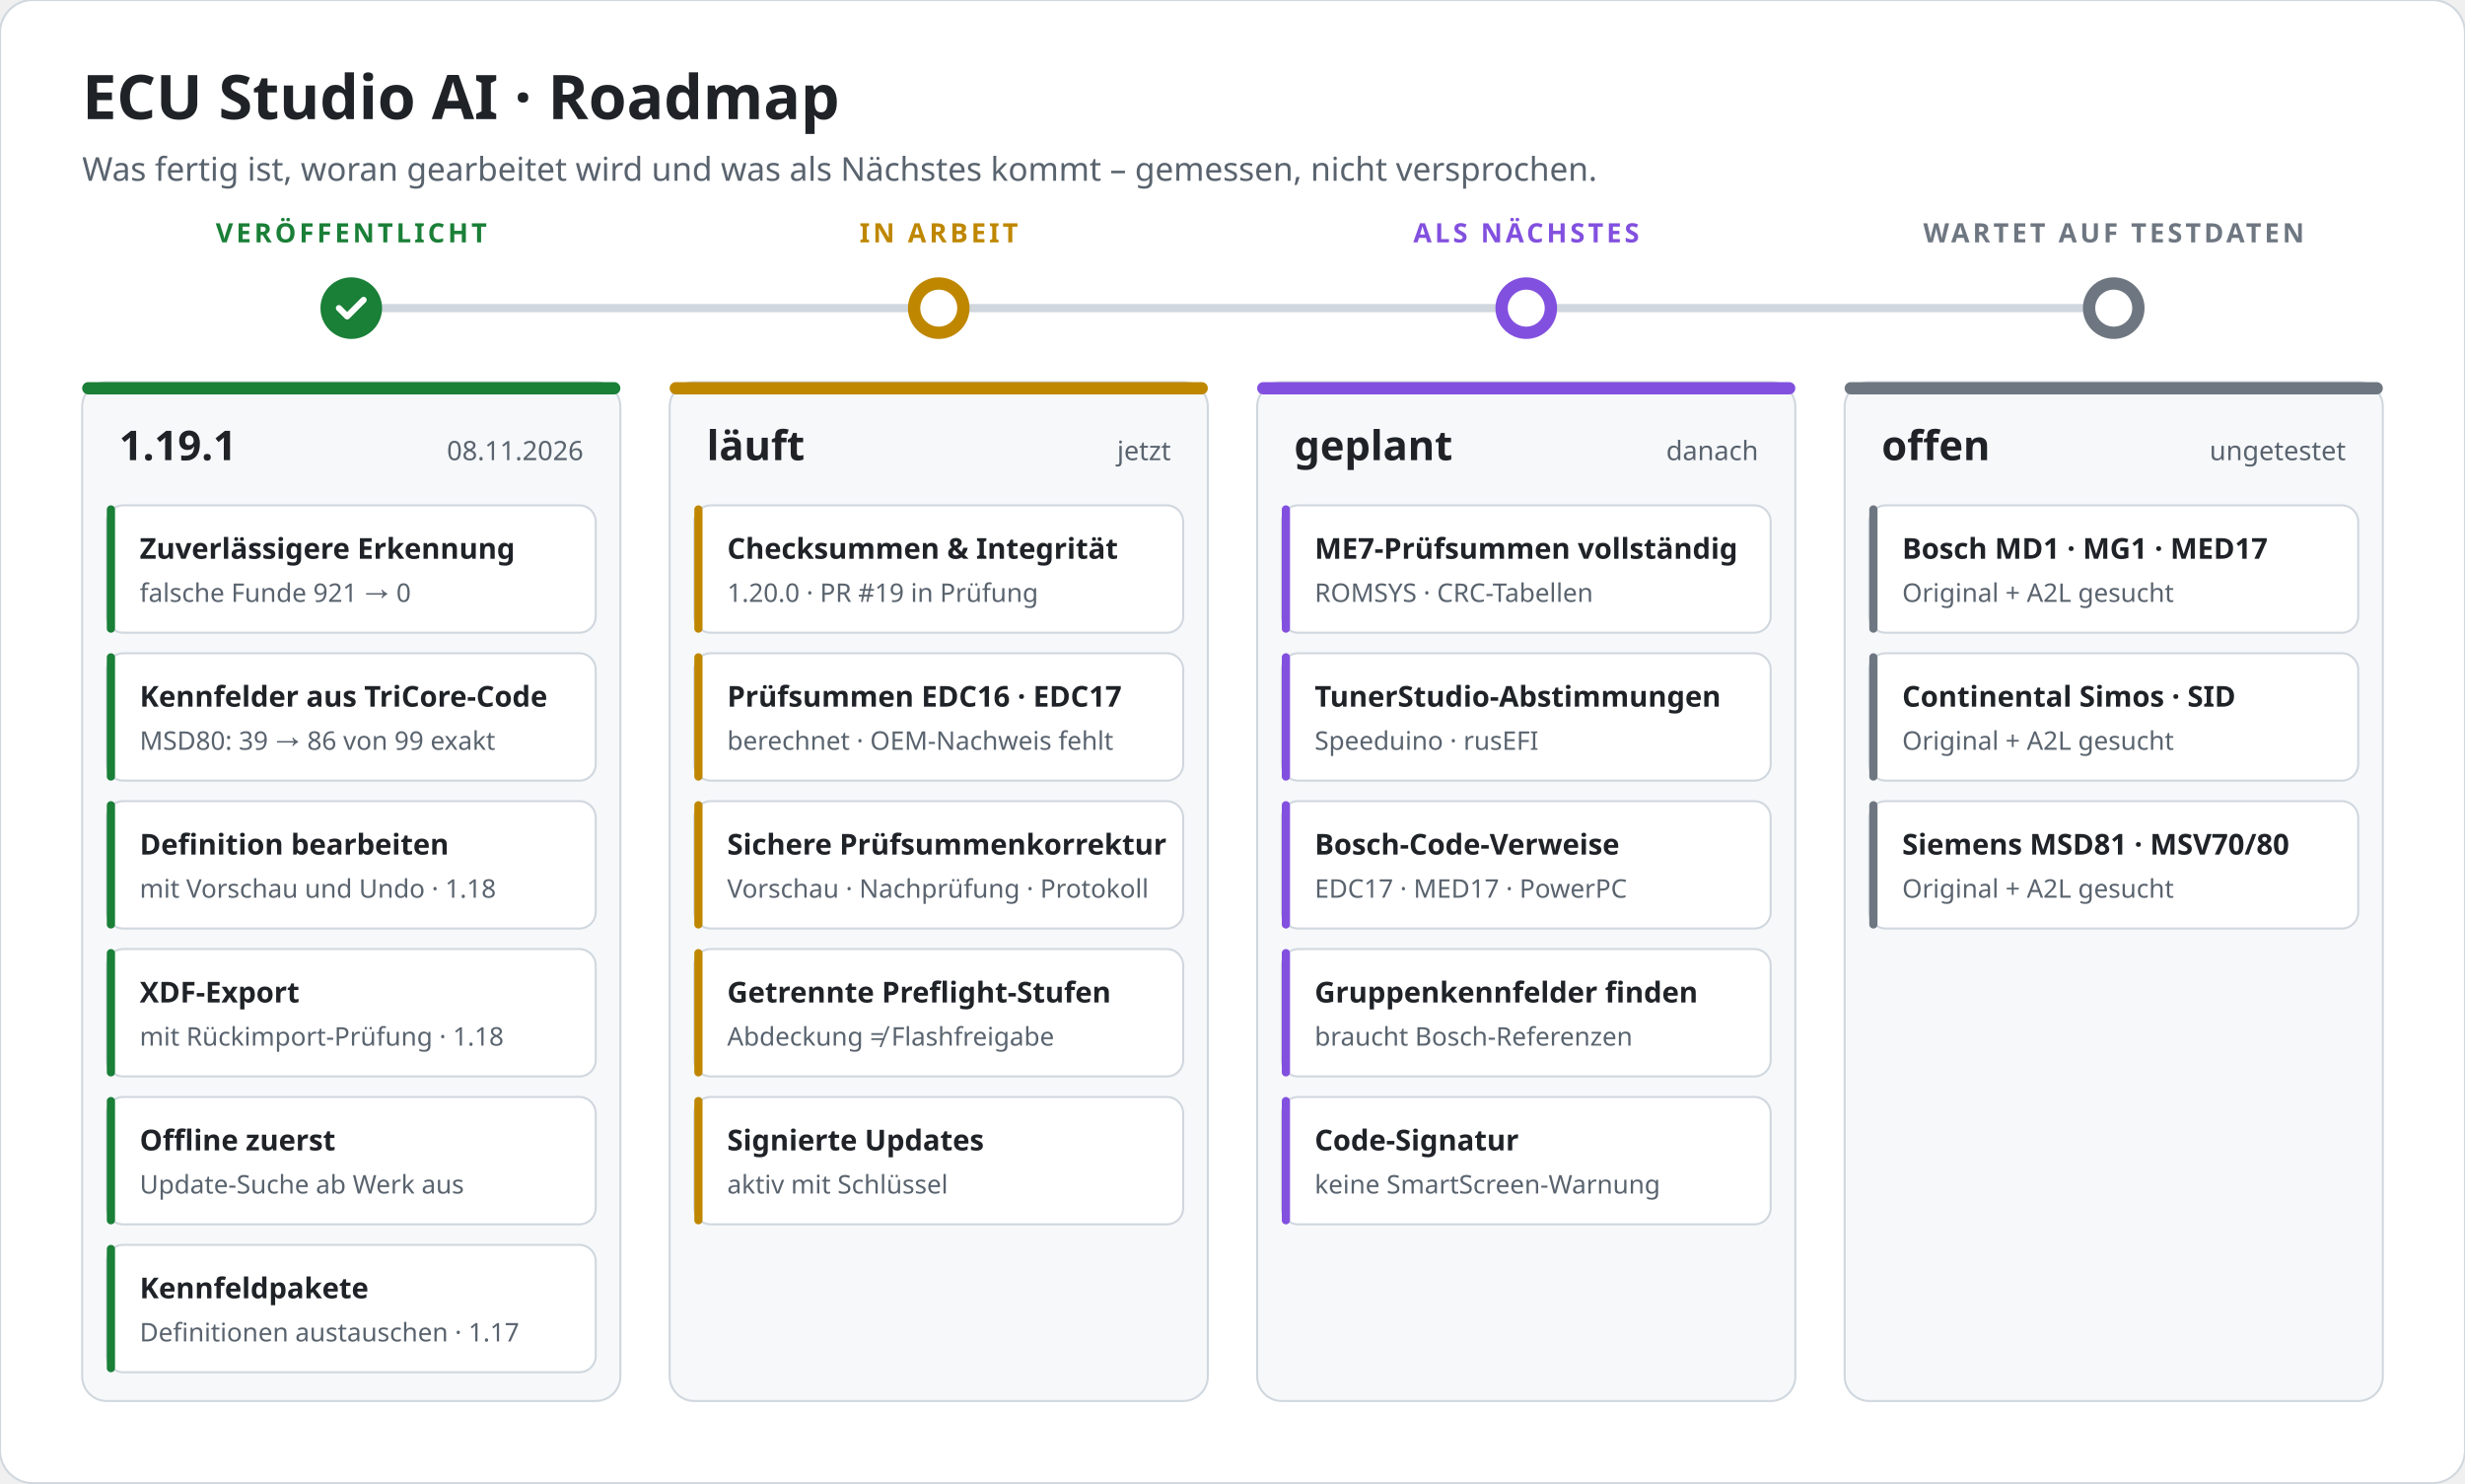
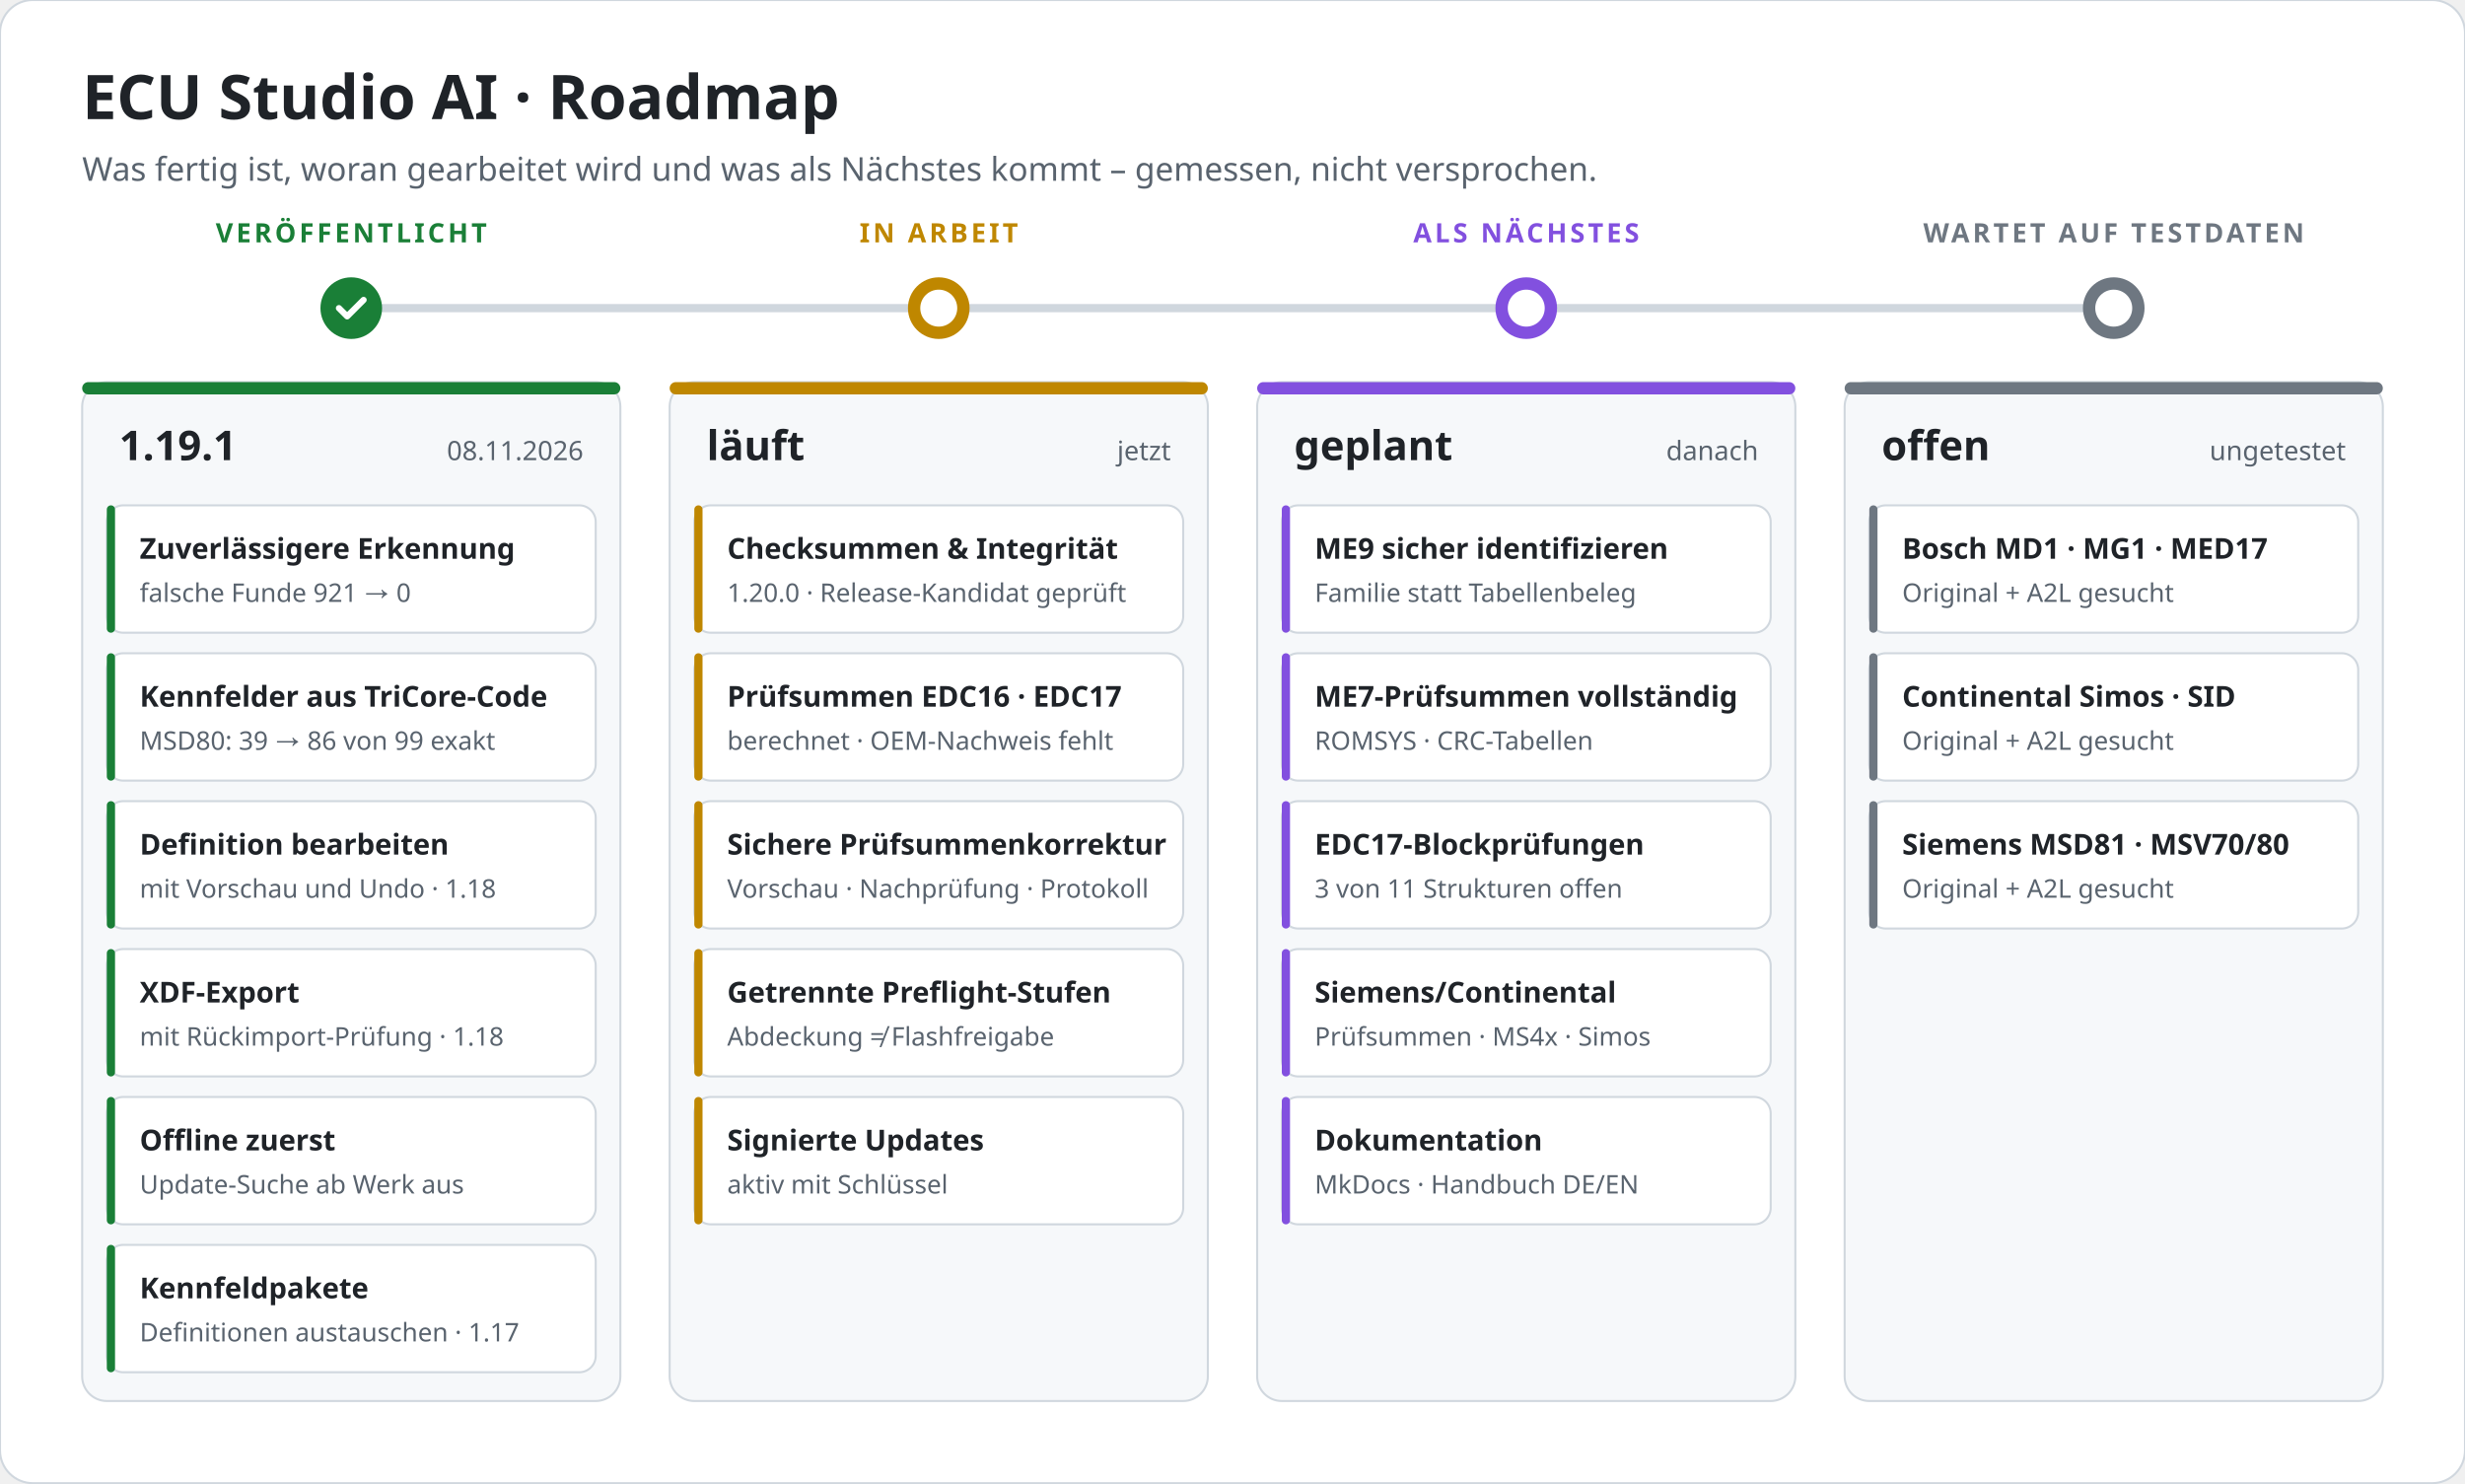
<svg xmlns="http://www.w3.org/2000/svg" width="1200" height="722" viewBox="0 0 1200 722" font-family="-apple-system,BlinkMacSystemFont,'Segoe UI','Noto Sans',Helvetica,Arial,sans-serif">
  <rect width="1200" height="722" rx="16" fill="#ffffff" stroke="#d0d7de" />
  <text x="40" y="58" font-size="30" font-weight="700" fill="#1f2328">ECU Studio AI · Roadmap</text>
  <text x="40" y="88" font-size="16" fill="#59636e">Was fertig ist, woran gearbeitet wird und was als Nächstes kommt – gemessen, nicht versprochen.</text>
  <line x1="171.0" y1="150" x2="1029.0" y2="150" stroke="#d0d7de" stroke-width="4" stroke-linecap="round" />
  <line x1="171.0" y1="150" x2="171.0" y2="150" stroke="#1a7f37" stroke-width="4" stroke-linecap="round" />
  <circle cx="171.0" cy="150" r="15" fill="#1a7f37" />
  <path d="M165.0 150 l4 4 l8 -8" stroke="#ffffff" stroke-width="3" fill="none" stroke-linecap="round" stroke-linejoin="round" />
  <text x="171.0" y="118" text-anchor="middle" font-size="13" font-weight="700" letter-spacing="1.5" fill="#1a7f37">VERÖFFENTLICHT</text>
  <rect x="40" y="186" width="262" height="496" rx="12" fill="#f6f8fa" stroke="#d0d7de" />
  <rect x="40" y="186" width="262" height="6" rx="3" fill="#1a7f37" />
  <text x="58" y="224" font-size="20" font-weight="700" fill="#1f2328">1.19.1</text>
  <text x="284" y="224" text-anchor="end" font-size="13" fill="#59636e">08.11.2026</text>
  <rect x="52" y="246" width="238" height="62" rx="8" fill="#ffffff" stroke="#d0d7de" />
  <rect x="52" y="246" width="4" height="62" rx="2" fill="#1a7f37" />
  <text x="68" y="272" font-size="14" font-weight="600" fill="#1f2328">Zuverlässigere Erkennung</text>
  <text x="68" y="293" font-size="12.5" fill="#59636e">falsche Funde 921 → 0</text>
  <rect x="52" y="318" width="238" height="62" rx="8" fill="#ffffff" stroke="#d0d7de" />
  <rect x="52" y="318" width="4" height="62" rx="2" fill="#1a7f37" />
  <text x="68" y="344" font-size="14" font-weight="600" fill="#1f2328">Kennfelder aus TriCore-Code</text>
  <text x="68" y="365" font-size="12.5" fill="#59636e">MSD80: 39 → 86 von 99 exakt</text>
  <rect x="52" y="390" width="238" height="62" rx="8" fill="#ffffff" stroke="#d0d7de" />
  <rect x="52" y="390" width="4" height="62" rx="2" fill="#1a7f37" />
  <text x="68" y="416" font-size="14" font-weight="600" fill="#1f2328">Definition bearbeiten</text>
  <text x="68" y="437" font-size="12.5" fill="#59636e">mit Vorschau und Undo · 1.18</text>
  <rect x="52" y="462" width="238" height="62" rx="8" fill="#ffffff" stroke="#d0d7de" />
  <rect x="52" y="462" width="4" height="62" rx="2" fill="#1a7f37" />
  <text x="68" y="488" font-size="14" font-weight="600" fill="#1f2328">XDF-Export</text>
  <text x="68" y="509" font-size="12.5" fill="#59636e">mit Rückimport-Prüfung · 1.18</text>
  <rect x="52" y="534" width="238" height="62" rx="8" fill="#ffffff" stroke="#d0d7de" />
  <rect x="52" y="534" width="4" height="62" rx="2" fill="#1a7f37" />
  <text x="68" y="560" font-size="14" font-weight="600" fill="#1f2328">Offline zuerst</text>
  <text x="68" y="581" font-size="12.5" fill="#59636e">Update-Suche ab Werk aus</text>
  <rect x="52" y="606" width="238" height="62" rx="8" fill="#ffffff" stroke="#d0d7de" />
  <rect x="52" y="606" width="4" height="62" rx="2" fill="#1a7f37" />
  <text x="68" y="632" font-size="14" font-weight="600" fill="#1f2328">Kennfeldpakete</text>
  <text x="68" y="653" font-size="12.5" fill="#59636e">Definitionen austauschen · 1.17</text>
  <circle cx="457.0" cy="150" r="15" fill="#bf8700" />
  <circle cx="457.0" cy="150" r="9" fill="#ffffff" />
  <text x="457.0" y="118" text-anchor="middle" font-size="13" font-weight="700" letter-spacing="1.5" fill="#bf8700">IN ARBEIT</text>
  <rect x="326" y="186" width="262" height="496" rx="12" fill="#f6f8fa" stroke="#d0d7de" />
  <rect x="326" y="186" width="262" height="6" rx="3" fill="#bf8700" />
  <text x="344" y="224" font-size="20" font-weight="700" fill="#1f2328">läuft</text>
  <text x="570" y="224" text-anchor="end" font-size="13" fill="#59636e">jetzt</text>
  <rect x="338" y="246" width="238" height="62" rx="8" fill="#ffffff" stroke="#d0d7de" />
  <rect x="338" y="246" width="4" height="62" rx="2" fill="#bf8700" />
  <text x="354" y="272" font-size="14" font-weight="600" fill="#1f2328">Checksummen &amp; Integrität</text>
-   <text x="354" y="293" font-size="12.5" fill="#59636e">1.20.0 · PR #19 in Prüfung</text>
+   <text x="354" y="293" font-size="12.5" fill="#59636e">1.20.0 · Release-Kandidat geprüft</text>
  <rect x="338" y="318" width="238" height="62" rx="8" fill="#ffffff" stroke="#d0d7de" />
  <rect x="338" y="318" width="4" height="62" rx="2" fill="#bf8700" />
  <text x="354" y="344" font-size="14" font-weight="600" fill="#1f2328">Prüfsummen EDC16 · EDC17</text>
  <text x="354" y="365" font-size="12.5" fill="#59636e">berechnet · OEM-Nachweis fehlt</text>
  <rect x="338" y="390" width="238" height="62" rx="8" fill="#ffffff" stroke="#d0d7de" />
  <rect x="338" y="390" width="4" height="62" rx="2" fill="#bf8700" />
  <text x="354" y="416" font-size="14" font-weight="600" fill="#1f2328">Sichere Prüfsummenkorrektur</text>
  <text x="354" y="437" font-size="12.5" fill="#59636e">Vorschau · Nachprüfung · Protokoll</text>
  <rect x="338" y="462" width="238" height="62" rx="8" fill="#ffffff" stroke="#d0d7de" />
  <rect x="338" y="462" width="4" height="62" rx="2" fill="#bf8700" />
  <text x="354" y="488" font-size="14" font-weight="600" fill="#1f2328">Getrennte Preflight-Stufen</text>
  <text x="354" y="509" font-size="12.5" fill="#59636e">Abdeckung ≠ Flashfreigabe</text>
  <rect x="338" y="534" width="238" height="62" rx="8" fill="#ffffff" stroke="#d0d7de" />
  <rect x="338" y="534" width="4" height="62" rx="2" fill="#bf8700" />
  <text x="354" y="560" font-size="14" font-weight="600" fill="#1f2328">Signierte Updates</text>
  <text x="354" y="581" font-size="12.5" fill="#59636e">aktiv mit Schlüssel</text>
  <circle cx="743.0" cy="150" r="15" fill="#8250df" />
  <circle cx="743.0" cy="150" r="9" fill="#ffffff" />
  <text x="743.0" y="118" text-anchor="middle" font-size="13" font-weight="700" letter-spacing="1.5" fill="#8250df">ALS NÄCHSTES</text>
  <rect x="612" y="186" width="262" height="496" rx="12" fill="#f6f8fa" stroke="#d0d7de" />
  <rect x="612" y="186" width="262" height="6" rx="3" fill="#8250df" />
  <text x="630" y="224" font-size="20" font-weight="700" fill="#1f2328">geplant</text>
  <text x="856" y="224" text-anchor="end" font-size="13" fill="#59636e">danach</text>
  <rect x="624" y="246" width="238" height="62" rx="8" fill="#ffffff" stroke="#d0d7de" />
  <rect x="624" y="246" width="4" height="62" rx="2" fill="#8250df" />
-   <text x="640" y="272" font-size="14" font-weight="600" fill="#1f2328">ME7-Prüfsummen vollständig</text>
-   <text x="640" y="293" font-size="12.5" fill="#59636e">ROMSYS · CRC-Tabellen</text>
+   <text x="640" y="272" font-size="14" font-weight="600" fill="#1f2328">ME9 sicher identifizieren</text>
+   <text x="640" y="293" font-size="12.5" fill="#59636e">Familie statt Tabellenbeleg</text>
  <rect x="624" y="318" width="238" height="62" rx="8" fill="#ffffff" stroke="#d0d7de" />
  <rect x="624" y="318" width="4" height="62" rx="2" fill="#8250df" />
-   <text x="640" y="344" font-size="14" font-weight="600" fill="#1f2328">TunerStudio-Abstimmungen</text>
-   <text x="640" y="365" font-size="12.5" fill="#59636e">Speeduino · rusEFI</text>
+   <text x="640" y="344" font-size="14" font-weight="600" fill="#1f2328">ME7-Prüfsummen vollständig</text>
+   <text x="640" y="365" font-size="12.5" fill="#59636e">ROMSYS · CRC-Tabellen</text>
  <rect x="624" y="390" width="238" height="62" rx="8" fill="#ffffff" stroke="#d0d7de" />
  <rect x="624" y="390" width="4" height="62" rx="2" fill="#8250df" />
-   <text x="640" y="416" font-size="14" font-weight="600" fill="#1f2328">Bosch-Code-Verweise</text>
-   <text x="640" y="437" font-size="12.5" fill="#59636e">EDC17 · MED17 · PowerPC</text>
+   <text x="640" y="416" font-size="14" font-weight="600" fill="#1f2328">EDC17-Blockprüfungen</text>
+   <text x="640" y="437" font-size="12.5" fill="#59636e">3 von 11 Strukturen offen</text>
  <rect x="624" y="462" width="238" height="62" rx="8" fill="#ffffff" stroke="#d0d7de" />
  <rect x="624" y="462" width="4" height="62" rx="2" fill="#8250df" />
-   <text x="640" y="488" font-size="14" font-weight="600" fill="#1f2328">Gruppenkennfelder finden</text>
-   <text x="640" y="509" font-size="12.5" fill="#59636e">braucht Bosch-Referenzen</text>
+   <text x="640" y="488" font-size="14" font-weight="600" fill="#1f2328">Siemens/Continental</text>
+   <text x="640" y="509" font-size="12.5" fill="#59636e">Prüfsummen · MS4x · Simos</text>
  <rect x="624" y="534" width="238" height="62" rx="8" fill="#ffffff" stroke="#d0d7de" />
  <rect x="624" y="534" width="4" height="62" rx="2" fill="#8250df" />
-   <text x="640" y="560" font-size="14" font-weight="600" fill="#1f2328">Code-Signatur</text>
-   <text x="640" y="581" font-size="12.5" fill="#59636e">keine SmartScreen-Warnung</text>
+   <text x="640" y="560" font-size="14" font-weight="600" fill="#1f2328">Dokumentation</text>
+   <text x="640" y="581" font-size="12.5" fill="#59636e">MkDocs · Handbuch DE/EN</text>
  <circle cx="1029.0" cy="150" r="15" fill="#6e7781" />
  <circle cx="1029.0" cy="150" r="9" fill="#ffffff" />
  <text x="1029.0" y="118" text-anchor="middle" font-size="13" font-weight="700" letter-spacing="1.5" fill="#6e7781">WARTET AUF TESTDATEN</text>
  <rect x="898" y="186" width="262" height="496" rx="12" fill="#f6f8fa" stroke="#d0d7de" />
  <rect x="898" y="186" width="262" height="6" rx="3" fill="#6e7781" />
  <text x="916" y="224" font-size="20" font-weight="700" fill="#1f2328">offen</text>
  <text x="1142" y="224" text-anchor="end" font-size="13" fill="#59636e">ungetestet</text>
  <rect x="910" y="246" width="238" height="62" rx="8" fill="#ffffff" stroke="#d0d7de" />
  <rect x="910" y="246" width="4" height="62" rx="2" fill="#6e7781" />
  <text x="926" y="272" font-size="14" font-weight="600" fill="#1f2328">Bosch MD1 · MG1 · MED17</text>
  <text x="926" y="293" font-size="12.5" fill="#59636e">Original + A2L gesucht</text>
  <rect x="910" y="318" width="238" height="62" rx="8" fill="#ffffff" stroke="#d0d7de" />
  <rect x="910" y="318" width="4" height="62" rx="2" fill="#6e7781" />
  <text x="926" y="344" font-size="14" font-weight="600" fill="#1f2328">Continental Simos · SID</text>
  <text x="926" y="365" font-size="12.5" fill="#59636e">Original + A2L gesucht</text>
  <rect x="910" y="390" width="238" height="62" rx="8" fill="#ffffff" stroke="#d0d7de" />
  <rect x="910" y="390" width="4" height="62" rx="2" fill="#6e7781" />
  <text x="926" y="416" font-size="14" font-weight="600" fill="#1f2328">Siemens MSD81 · MSV70/80</text>
  <text x="926" y="437" font-size="12.5" fill="#59636e">Original + A2L gesucht</text>
</svg>
